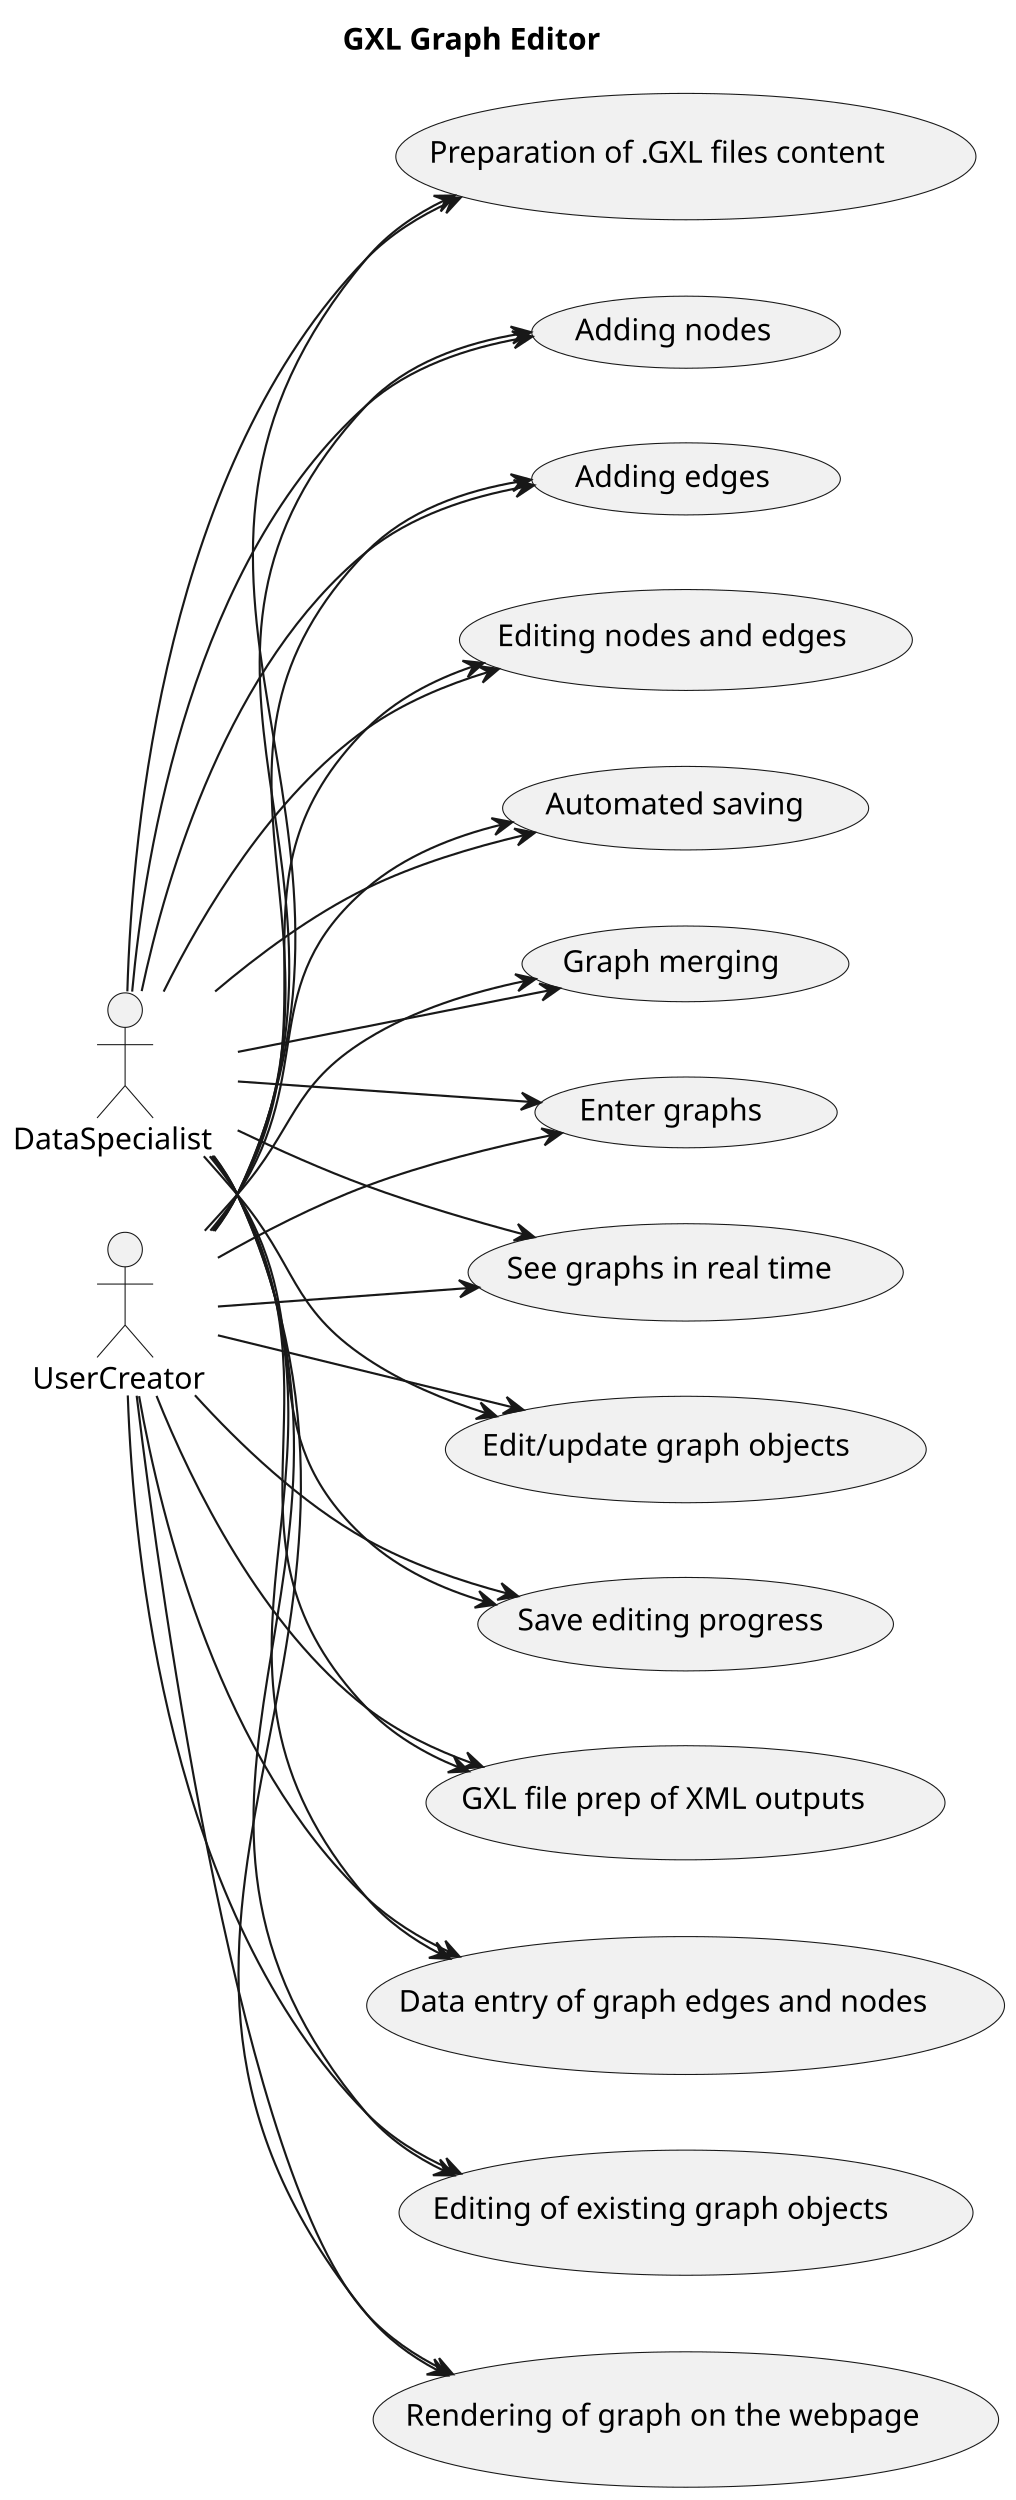
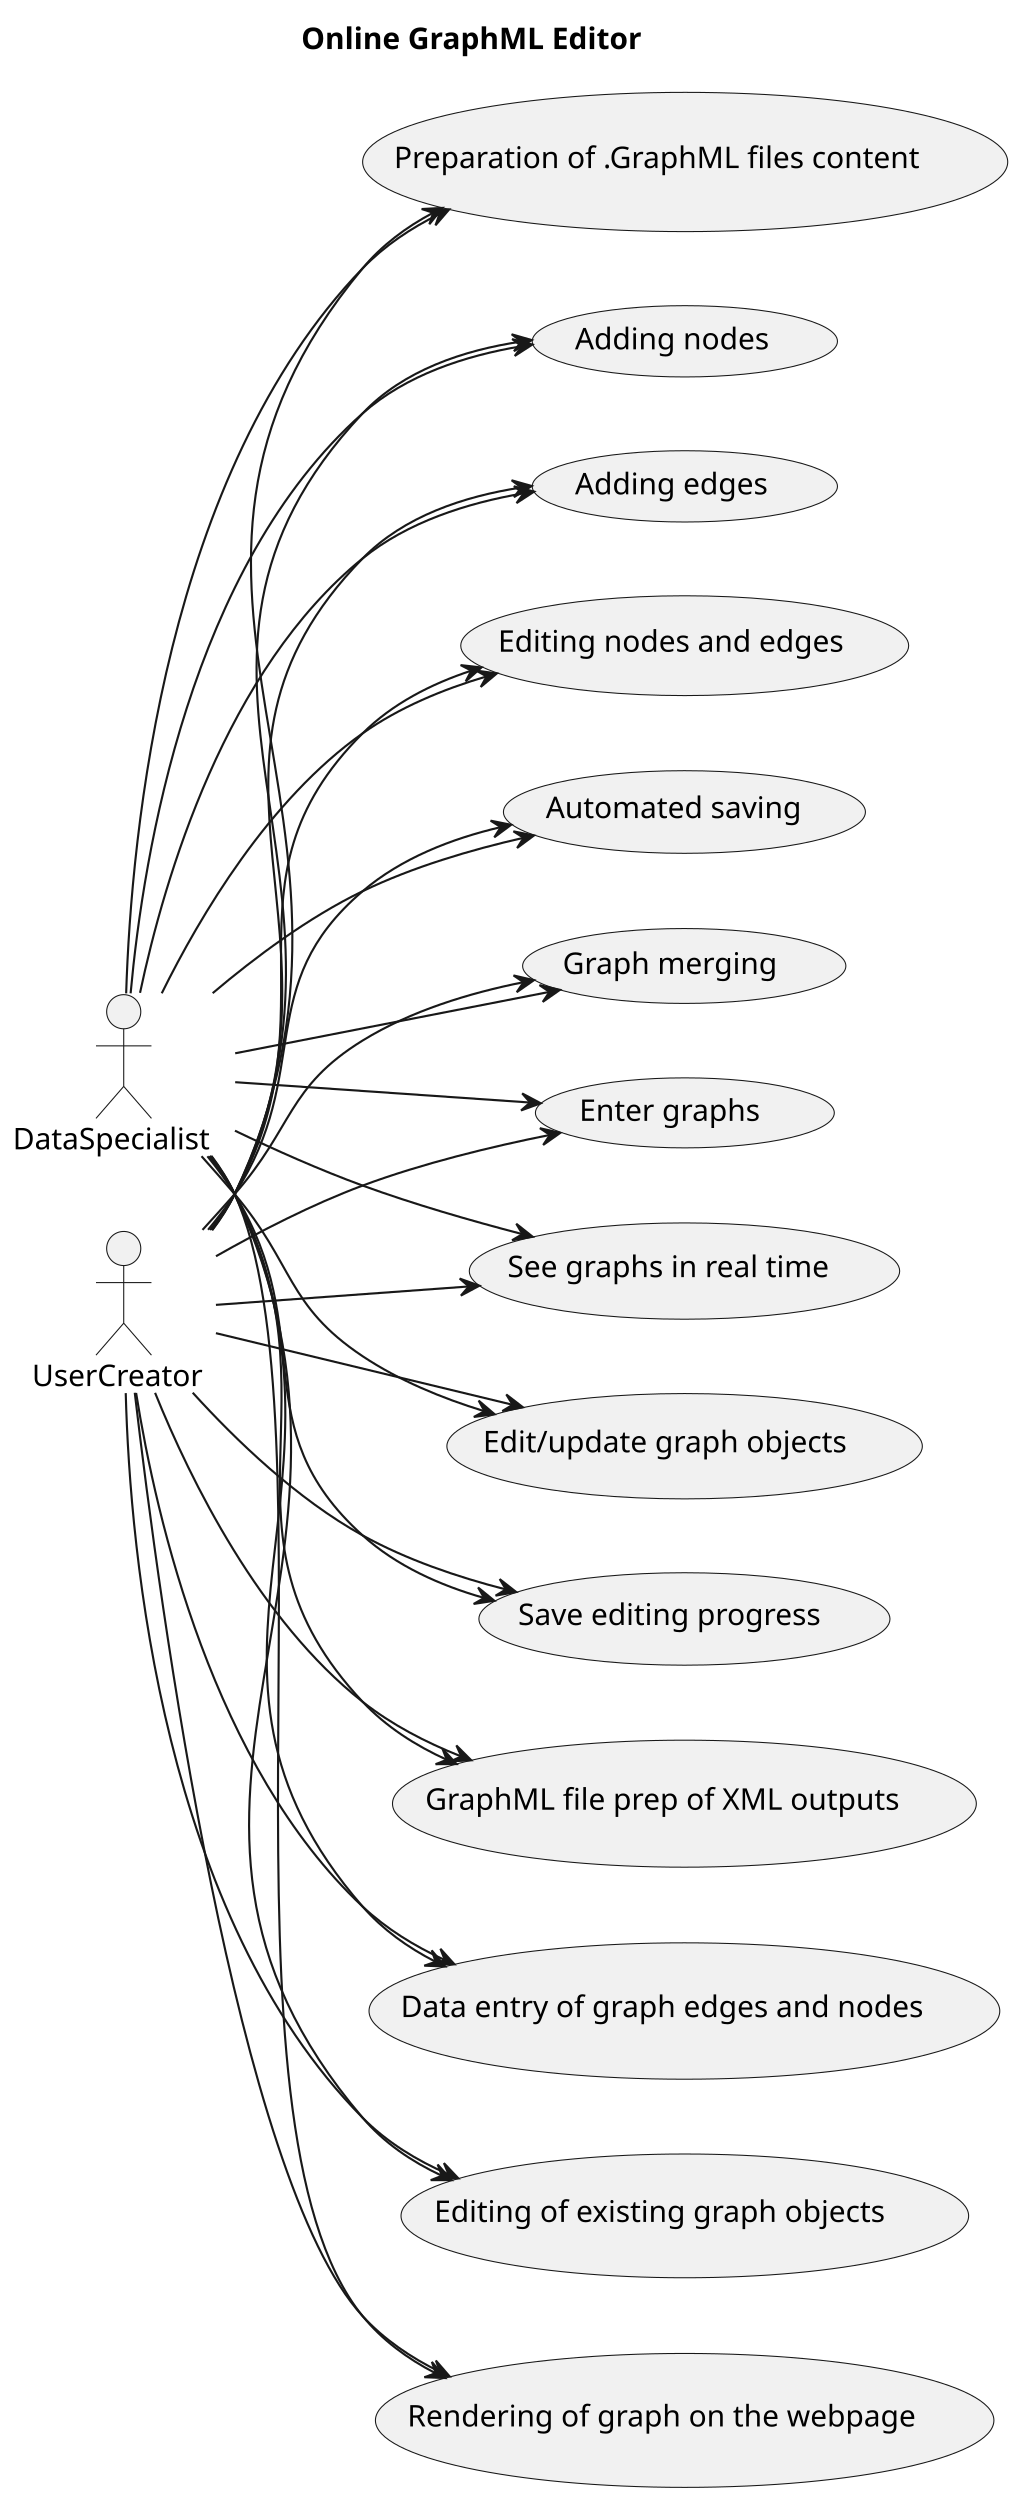
- <svg xmlns="http://www.w3.org/2000/svg" contentStyleType="text/css" height="1159px" preserveAspectRatio="none" style="width:471px;height:1159px;background:#FFFFFF;" version="1.1" viewBox="0 0 471 1159" width="471px" zoomAndPan="magnify">
+ <svg xmlns="http://www.w3.org/2000/svg" contentStyleType="text/css" height="1172px" preserveAspectRatio="none" style="width:478px;height:1172px;background:#FFFFFF;" version="1.1" viewBox="0 0 478 1172" width="478px" zoomAndPan="magnify">
  <defs />
  <g>
-     <text fill="#000000" font-family="sans-serif" font-size="14" font-weight="bold" lengthAdjust="spacing" textLength="140" x="158.848" y="22.995">GXL Graph Editor</text>
+     <text fill="#000000" font-family="sans-serif" font-size="14" font-weight="bold" lengthAdjust="spacing" textLength="182" x="141.21" y="22.995">Online GraphML Editor</text>
    <g id="elem_DS">
-       <ellipse cx="58" cy="468.297" fill="#F1F1F1" rx="8" ry="8" style="stroke:#181818;stroke-width:0.5;" />
-       <path d="M58,476.297 L58,503.297 M45,484.297 L71,484.297 M58,503.297 L45,518.297 M58,503.297 L71,518.297 " fill="none" style="stroke:#181818;stroke-width:0.5;" />
-       <text fill="#000000" font-family="sans-serif" font-size="14" lengthAdjust="spacing" textLength="104" x="6" y="532.792">DataSpecialist</text>
+       <ellipse cx="58" cy="474.297" fill="#F1F1F1" rx="8" ry="8" style="stroke:#181818;stroke-width:0.5;" />
+       <path d="M58,482.297 L58,509.297 M45,490.297 L71,490.297 M58,509.297 L45,524.297 M58,509.297 L71,524.297 " fill="none" style="stroke:#181818;stroke-width:0.5;" />
+       <text fill="#000000" font-family="sans-serif" font-size="14" lengthAdjust="spacing" textLength="104" x="6" y="538.792">DataSpecialist</text>
    </g>
    <g id="elem_UC">
-       <ellipse cx="58" cy="579.297" fill="#F1F1F1" rx="8" ry="8" style="stroke:#181818;stroke-width:0.5;" />
-       <path d="M58,587.297 L58,614.297 M45,595.297 L71,595.297 M58,614.297 L45,629.297 M58,614.297 L71,629.297 " fill="none" style="stroke:#181818;stroke-width:0.5;" />
-       <text fill="#000000" font-family="sans-serif" font-size="14" lengthAdjust="spacing" textLength="86" x="15" y="643.792">UserCreator</text>
+       <ellipse cx="58" cy="585.297" fill="#F1F1F1" rx="8" ry="8" style="stroke:#181818;stroke-width:0.5;" />
+       <path d="M58,593.297 L58,620.297 M45,601.297 L71,601.297 M58,620.297 L45,635.297 M58,620.297 L71,635.297 " fill="none" style="stroke:#181818;stroke-width:0.5;" />
+       <text fill="#000000" font-family="sans-serif" font-size="14" lengthAdjust="spacing" textLength="86" x="15" y="649.792">UserCreator</text>
    </g>
    <g id="elem_EnterGraphs">
-       <ellipse cx="318.063" cy="515.71" fill="#F1F1F1" rx="70.063" ry="16.413" style="stroke:#181818;stroke-width:0.5;" />
-       <text fill="#000000" font-family="sans-serif" font-size="14" lengthAdjust="spacing" textLength="93" x="268.563" y="519.457">Enter graphs</text>
+       <ellipse cx="321.063" cy="521.71" fill="#F1F1F1" rx="70.063" ry="16.413" style="stroke:#181818;stroke-width:0.5;" />
+       <text fill="#000000" font-family="sans-serif" font-size="14" lengthAdjust="spacing" textLength="93" x="271.563" y="525.457">Enter graphs</text>
    </g>
    <g id="elem_SeeGraphs">
-       <ellipse cx="317.882" cy="589.873" fill="#F1F1F1" rx="100.882" ry="22.576" style="stroke:#181818;stroke-width:0.5;" />
-       <text fill="#000000" font-family="sans-serif" font-size="14" lengthAdjust="spacing" textLength="166" x="234.882" y="592.72">See graphs in real time</text>
+       <ellipse cx="320.882" cy="595.873" fill="#F1F1F1" rx="100.882" ry="22.576" style="stroke:#181818;stroke-width:0.5;" />
+       <text fill="#000000" font-family="sans-serif" font-size="14" lengthAdjust="spacing" textLength="166" x="237.882" y="598.72">See graphs in real time</text>
    </g>
    <g id="elem_EditGraphObjects">
-       <ellipse cx="317.944" cy="671.986" fill="#F1F1F1" rx="111.444" ry="24.689" style="stroke:#181818;stroke-width:0.5;" />
-       <text fill="#000000" font-family="sans-serif" font-size="14" lengthAdjust="spacing" textLength="189" x="223.444" y="674.832">Edit/update graph objects</text>
+       <ellipse cx="320.944" cy="677.986" fill="#F1F1F1" rx="111.444" ry="24.689" style="stroke:#181818;stroke-width:0.5;" />
+       <text fill="#000000" font-family="sans-serif" font-size="14" lengthAdjust="spacing" textLength="189" x="226.444" y="680.832">Edit/update graph objects</text>
    </g>
    <g id="elem_SaveProgress">
-       <ellipse cx="317.859" cy="752.969" fill="#F1F1F1" rx="96.359" ry="21.672" style="stroke:#181818;stroke-width:0.5;" />
-       <text fill="#000000" font-family="sans-serif" font-size="14" lengthAdjust="spacing" textLength="156" x="239.859" y="755.815">Save editing progress</text>
+       <ellipse cx="320.859" cy="758.969" fill="#F1F1F1" rx="96.359" ry="21.672" style="stroke:#181818;stroke-width:0.5;" />
+       <text fill="#000000" font-family="sans-serif" font-size="14" lengthAdjust="spacing" textLength="156" x="242.859" y="761.815">Save editing progress</text>
    </g>
-     <g id="elem_PrepareGXL">
-       <ellipse cx="317.803" cy="835.757" fill="#F1F1F1" rx="120.303" ry="26.46" style="stroke:#181818;stroke-width:0.5;" />
-       <text fill="#000000" font-family="sans-serif" font-size="14" lengthAdjust="spacing" textLength="208" x="213.803" y="838.604">GXL file prep of XML outputs</text>
+     <g id="elem_PrepareGraphML">
+       <ellipse cx="320.851" cy="845.567" fill="#F1F1F1" rx="136.851" ry="29.77" style="stroke:#181818;stroke-width:0.5;" />
+       <text fill="#000000" font-family="sans-serif" font-size="14" lengthAdjust="spacing" textLength="243" x="199.351" y="848.414">GraphML file prep of XML outputs</text>
    </g>
    <g id="elem_DataEntry">
-       <ellipse cx="317.848" cy="929.766" fill="#F1F1F1" rx="147.848" ry="31.97" style="stroke:#181818;stroke-width:0.5;" />
-       <text fill="#000000" font-family="sans-serif" font-size="14" lengthAdjust="spacing" textLength="266" x="184.848" y="932.613">Data entry of graph edges and nodes</text>
+       <ellipse cx="320.848" cy="942.766" fill="#F1F1F1" rx="147.848" ry="31.97" style="stroke:#181818;stroke-width:0.5;" />
+       <text fill="#000000" font-family="sans-serif" font-size="14" lengthAdjust="spacing" textLength="266" x="187.848" y="945.613">Data entry of graph edges and nodes</text>
    </g>
    <g id="elem_EditGraphObjects2">
-       <ellipse cx="318.047" cy="1025.806" fill="#F1F1F1" rx="133.047" ry="29.009" style="stroke:#181818;stroke-width:0.5;" />
-       <text fill="#000000" font-family="sans-serif" font-size="14" lengthAdjust="spacing" textLength="235" x="200.547" y="1028.653">Editing of existing graph objects</text>
+       <ellipse cx="321.047" cy="1038.806" fill="#F1F1F1" rx="133.047" ry="29.009" style="stroke:#181818;stroke-width:0.5;" />
+       <text fill="#000000" font-family="sans-serif" font-size="14" lengthAdjust="spacing" textLength="235" x="203.547" y="1041.653">Editing of existing graph objects</text>
    </g>
    <g id="elem_RenderGraph">
-       <ellipse cx="317.972" cy="1121.691" fill="#F1F1F1" rx="144.972" ry="31.394" style="stroke:#181818;stroke-width:0.5;" />
-       <text fill="#000000" font-family="sans-serif" font-size="14" lengthAdjust="spacing" textLength="260" x="187.972" y="1124.538">Rendering of graph on the webpage</text>
+       <ellipse cx="320.972" cy="1134.691" fill="#F1F1F1" rx="144.972" ry="31.394" style="stroke:#181818;stroke-width:0.5;" />
+       <text fill="#000000" font-family="sans-serif" font-size="14" lengthAdjust="spacing" textLength="260" x="190.972" y="1137.538">Rendering of graph on the webpage</text>
    </g>
-     <g id="elem_PrepareGXLContent">
-       <ellipse cx="317.972" cy="72.591" fill="#F1F1F1" rx="134.472" ry="29.294" style="stroke:#181818;stroke-width:0.5;" />
-       <text fill="#000000" font-family="sans-serif" font-size="14" lengthAdjust="spacing" textLength="238" x="198.972" y="75.438">Preparation of .GXL files content</text>
+     <g id="elem_PrepareGraphMLContent">
+       <ellipse cx="321.21" cy="75.939" fill="#F1F1F1" rx="151.21" ry="32.642" style="stroke:#181818;stroke-width:0.5;" />
+       <text fill="#000000" font-family="sans-serif" font-size="14" lengthAdjust="spacing" textLength="273" x="184.71" y="78.785">Preparation of .GraphML files content</text>
    </g>
    <g id="elem_AddNodes">
-       <ellipse cx="318.053" cy="154.007" fill="#F1F1F1" rx="71.553" ry="16.711" style="stroke:#181818;stroke-width:0.5;" />
-       <text fill="#000000" font-family="sans-serif" font-size="14" lengthAdjust="spacing" textLength="97" x="266.553" y="157.755">Adding nodes</text>
+       <ellipse cx="321.053" cy="160.007" fill="#F1F1F1" rx="71.553" ry="16.711" style="stroke:#181818;stroke-width:0.5;" />
+       <text fill="#000000" font-family="sans-serif" font-size="14" lengthAdjust="spacing" textLength="97" x="269.553" y="163.755">Adding nodes</text>
    </g>
    <g id="elem_AddEdges">
-       <ellipse cx="318.053" cy="222.007" fill="#F1F1F1" rx="71.553" ry="16.711" style="stroke:#181818;stroke-width:0.5;" />
-       <text fill="#000000" font-family="sans-serif" font-size="14" lengthAdjust="spacing" textLength="97" x="266.553" y="225.755">Adding edges</text>
+       <ellipse cx="321.053" cy="228.007" fill="#F1F1F1" rx="71.553" ry="16.711" style="stroke:#181818;stroke-width:0.5;" />
+       <text fill="#000000" font-family="sans-serif" font-size="14" lengthAdjust="spacing" textLength="97" x="269.553" y="231.755">Adding edges</text>
    </g>
    <g id="elem_EditNodesAndEdges">
-       <ellipse cx="317.991" cy="296.695" fill="#F1F1F1" rx="104.991" ry="23.398" style="stroke:#181818;stroke-width:0.5;" />
-       <text fill="#000000" font-family="sans-serif" font-size="14" lengthAdjust="spacing" textLength="175" x="230.491" y="299.542">Editing nodes and edges</text>
+       <ellipse cx="320.991" cy="302.695" fill="#F1F1F1" rx="104.991" ry="23.398" style="stroke:#181818;stroke-width:0.5;" />
+       <text fill="#000000" font-family="sans-serif" font-size="14" lengthAdjust="spacing" textLength="175" x="233.491" y="305.542">Editing nodes and edges</text>
    </g>
    <g id="elem_AutomatedSaving">
-       <ellipse cx="317.859" cy="374.669" fill="#F1F1F1" rx="84.859" ry="19.372" style="stroke:#181818;stroke-width:0.5;" />
-       <text fill="#000000" font-family="sans-serif" font-size="14" lengthAdjust="spacing" textLength="130" x="252.859" y="377.515">Automated saving</text>
+       <ellipse cx="320.859" cy="380.669" fill="#F1F1F1" rx="84.859" ry="19.372" style="stroke:#181818;stroke-width:0.5;" />
+       <text fill="#000000" font-family="sans-serif" font-size="14" lengthAdjust="spacing" textLength="130" x="255.859" y="383.515">Automated saving</text>
    </g>
    <g id="elem_GraphMerging">
-       <ellipse cx="317.775" cy="446.852" fill="#F1F1F1" rx="75.775" ry="17.555" style="stroke:#181818;stroke-width:0.5;" />
-       <text fill="#000000" font-family="sans-serif" font-size="14" lengthAdjust="spacing" textLength="108" x="260.775" y="450.599">Graph merging</text>
+       <ellipse cx="320.775" cy="452.852" fill="#F1F1F1" rx="75.775" ry="17.555" style="stroke:#181818;stroke-width:0.5;" />
+       <text fill="#000000" font-family="sans-serif" font-size="14" lengthAdjust="spacing" textLength="108" x="263.775" y="456.599">Graph merging</text>
    </g>
    <g id="link_DS_EnterGraphs">
-       <path d="M110.281,501.375 C148.974,504.074 202.539,507.811 245.447,510.805 " fill="none" id="DS-to-EnterGraphs" style="stroke:#181818;stroke-width:1.0;" />
-       <polygon fill="#181818" points="250.625,511.166,241.924,506.551,245.637,510.819,241.369,514.531,250.625,511.166" style="stroke:#181818;stroke-width:1.0;" />
+       <path d="M110.254,507.332 C149.707,510.053 204.714,513.846 248.498,516.866 " fill="none" id="DS-to-EnterGraphs" style="stroke:#181818;stroke-width:1.0;" />
+       <polygon fill="#181818" points="253.508,517.211,244.805,512.601,248.52,516.867,244.254,520.582,253.508,517.211" style="stroke:#181818;stroke-width:1.0;" />
    </g>
    <g id="link_DS_SeeGraphs">
-       <path d="M110.166,524.021 C128.716,532.923 150.023,542.462 170,549.797 C193.295,558.35 219.261,566.007 242.81,572.276 " fill="none" id="DS-to-SeeGraphs" style="stroke:#181818;stroke-width:1.0;" />
-       <polygon fill="#181818" points="247.797,573.592,240.115,567.428,242.963,572.316,238.074,575.163,247.797,573.592" style="stroke:#181818;stroke-width:1.0;" />
+       <path d="M110.146,530.078 C128.694,538.985 150.005,548.513 170,555.797 C193.878,564.496 220.517,572.213 244.642,578.492 " fill="none" id="DS-to-SeeGraphs" style="stroke:#181818;stroke-width:1.0;" />
+       <polygon fill="#181818" points="249.75,579.81,242.034,573.689,244.908,578.561,240.036,581.436,249.75,579.81" style="stroke:#181818;stroke-width:1.0;" />
    </g>
    <g id="link_DS_EditGraphObjects">
-       <path d="M94.478,536.038 C99.75,541.926 105.066,547.981 110,553.797 C137.839,586.615 134.25,605.839 170,629.797 C186.566,640.899 206.07,649.101 225.361,655.151 " fill="none" id="DS-to-EditGraphObjects" style="stroke:#181818;stroke-width:1.0;" />
-       <polygon fill="#181818" points="230.258,656.643,222.814,650.194,225.475,655.186,220.483,657.846,230.258,656.643" style="stroke:#181818;stroke-width:1.0;" />
+       <path d="M94.478,542.038 C99.75,547.926 105.066,553.981 110,559.797 C137.839,592.615 134.187,611.934 170,635.797 C187.012,647.133 207.057,655.436 226.859,661.509 " fill="none" id="DS-to-EditGraphObjects" style="stroke:#181818;stroke-width:1.0;" />
+       <polygon fill="#181818" points="231.887,663.006,224.403,656.603,227.095,661.579,222.12,664.27,231.887,663.006" style="stroke:#181818;stroke-width:1.0;" />
    </g>
    <g id="link_DS_SaveProgress">
-       <path d="M97.231,536.057 C101.886,541.744 106.296,547.739 110,553.797 C149.615,618.594 113.695,662.83 170,713.797 C185.249,727.6 204.828,736.614 224.692,742.475 " fill="none" id="DS-to-SaveProgress" style="stroke:#181818;stroke-width:1.0;" />
-       <polygon fill="#181818" points="229.745,743.898,222.167,737.607,224.932,742.542,219.998,745.308,229.745,743.898" style="stroke:#181818;stroke-width:1.0;" />
+       <path d="M97.231,542.057 C101.886,547.744 106.296,553.739 110,559.797 C149.615,624.594 113.569,668.97 170,719.797 C185.826,734.051 206.205,743.219 226.809,749.083 " fill="none" id="DS-to-SaveProgress" style="stroke:#181818;stroke-width:1.0;" />
+       <polygon fill="#181818" points="231.767,750.431,224.131,744.211,226.942,749.12,222.033,751.931,231.767,750.431" style="stroke:#181818;stroke-width:1.0;" />
    </g>
-     <g id="link_DS_PrepareGXL">
-       <path d="M98.127,536.008 C102.585,541.659 106.703,547.657 110,553.797 C161.611,649.903 94.574,712.987 170,791.797 C181.685,804.006 196.605,812.866 212.44,819.287 " fill="none" id="DS-to-PrepareGXL" style="stroke:#181818;stroke-width:1.0;" />
-       <polygon fill="#181818" points="217.381,821.203,210.435,814.22,212.719,819.395,207.544,821.679,217.381,821.203" style="stroke:#181818;stroke-width:1.0;" />
+     <g id="link_DS_PrepareGraphML">
+       <path d="M98.127,542.008 C102.585,547.659 106.703,553.657 110,559.797 C161.611,655.903 95.321,718.279 170,797.797 C180.941,809.447 194.706,818.28 209.435,824.974 " fill="none" id="DS-to-PrepareGraphML" style="stroke:#181818;stroke-width:1.0;" />
+       <polygon fill="#181818" points="214.035,826.984,207.388,819.716,209.453,824.983,204.186,827.048,214.035,826.984" style="stroke:#181818;stroke-width:1.0;" />
    </g>
    <g id="link_DS_DataEntry">
-       <path d="M98.506,535.812 C102.903,541.494 106.904,547.553 110,553.797 C175.451,685.782 73.694,768.311 170,879.797 C179.338,890.607 191.109,899.084 203.906,905.731 " fill="none" id="DS-to-DataEntry" style="stroke:#181818;stroke-width:1.0;" />
-       <polygon fill="#181818" points="208.664,908.098,202.387,900.508,204.187,905.871,198.824,907.671,208.664,908.098" style="stroke:#181818;stroke-width:1.0;" />
+       <path d="M98.532,541.799 C102.925,547.484 106.917,553.547 110,559.797 C176.716,695.059 70.96,780.052 170,893.797 C179.373,904.562 191.144,912.975 203.949,919.547 " fill="none" id="DS-to-DataEntry" style="stroke:#181818;stroke-width:1.0;" />
+       <polygon fill="#181818" points="208.711,921.886,202.396,914.328,204.223,919.682,198.869,921.509,208.711,921.886" style="stroke:#181818;stroke-width:1.0;" />
    </g>
    <g id="link_DS_EditGraphObjects2">
-       <path d="M99.002,536.015 C103.261,541.623 107.092,547.608 110,553.797 C191.322,726.843 46.281,834.017 170,979.797 C179.716,991.246 192.242,999.885 205.879,1006.397 " fill="none" id="DS-to-EditGraphObjects2" style="stroke:#181818;stroke-width:1.0;" />
-       <polygon fill="#181818" points="210.543,1008.524,204.014,1001.15,205.994,1006.449,200.695,1008.429,210.543,1008.524" style="stroke:#181818;stroke-width:1.0;" />
+       <path d="M99.015,542.008 C103.272,547.618 107.099,553.605 110,559.797 C192.436,735.724 44.029,844.887 170,992.797 C179.997,1004.535 192.905,1013.33 206.95,1019.912 " fill="none" id="DS-to-EditGraphObjects2" style="stroke:#181818;stroke-width:1.0;" />
+       <polygon fill="#181818" points="211.754,1022.06,205.171,1014.734,207.19,1020.019,201.905,1022.037,211.754,1022.06" style="stroke:#181818;stroke-width:1.0;" />
    </g>
    <g id="link_DS_RenderGraph">
-       <path d="M99.148,535.947 C103.383,541.567 107.169,547.573 110,553.797 C206.144,765.161 23.619,892.545 170,1072.797 C178.911,1083.77 190.358,1092.303 202.923,1098.935 " fill="none" id="DS-to-RenderGraph" style="stroke:#181818;stroke-width:1.0;" />
-       <polygon fill="#181818" points="207.6,1101.293,201.365,1093.669,203.136,1099.042,197.763,1100.813,207.6,1101.293" style="stroke:#181818;stroke-width:1.0;" />
+       <path d="M99.157,541.943 C103.391,547.563 107.173,553.571 110,559.797 C158.63,666.922 95.63,994.638 170,1085.797 C179.177,1097.046 190.983,1105.737 203.935,1112.448 " fill="none" id="DS-to-RenderGraph" style="stroke:#181818;stroke-width:1.0;" />
+       <polygon fill="#181818" points="208.756,1114.832,202.461,1107.258,204.274,1112.616,198.915,1114.429,208.756,1114.832" style="stroke:#181818;stroke-width:1.0;" />
    </g>
-     <g id="link_DS_PrepareGXLContent">
-       <path d="M59.041,459.603 C61.231,384.16 76.942,215.1 170,119.797 C180.847,108.687 194.316,100.197 208.664,93.717 " fill="none" id="DS-to-PrepareGXLContent" style="stroke:#181818;stroke-width:1.0;" />
-       <polygon fill="#181818" points="213.561,91.597,203.713,91.51,208.974,93.587,206.897,98.849,213.561,91.597" style="stroke:#181818;stroke-width:1.0;" />
+     <g id="link_DS_PrepareGraphMLContent">
+       <path d="M59.142,465.701 C61.512,390.433 77.529,221.67 170,125.797 C180.187,115.237 192.66,106.907 206.021,100.337 " fill="none" id="DS-to-PrepareGraphMLContent" style="stroke:#181818;stroke-width:1.0;" />
+       <polygon fill="#181818" points="210.584,98.167,200.738,98.396,206.063,100.303,204.156,105.629,210.584,98.167" style="stroke:#181818;stroke-width:1.0;" />
    </g>
    <g id="link_DS_AddNodes">
-       <path d="M61.267,459.707 C67.306,394.002 89.389,259.521 170,187.797 C189.631,170.33 216.448,161.332 241.805,156.847 " fill="none" id="DS-to-AddNodes" style="stroke:#181818;stroke-width:1.0;" />
-       <polygon fill="#181818" points="246.855,156.009,237.322,153.536,241.923,156.827,238.631,161.428,246.855,156.009" style="stroke:#181818;stroke-width:1.0;" />
+       <path d="M61.234,465.67 C67.224,399.908 89.232,265.343 170,193.797 C190.331,175.787 218.188,166.721 244.379,162.337 " fill="none" id="DS-to-AddNodes" style="stroke:#181818;stroke-width:1.0;" />
+       <polygon fill="#181818" points="249.592,161.517,240.081,158.959,244.652,162.292,241.32,166.863,249.592,161.517" style="stroke:#181818;stroke-width:1.0;" />
    </g>
    <g id="link_DS_AddEdges">
-       <path d="M65.681,459.477 C77.156,405.564 105.875,308.081 170,255.797 C190.365,239.193 217.341,230.38 242.62,225.803 " fill="none" id="DS-to-AddEdges" style="stroke:#181818;stroke-width:1.0;" />
-       <polygon fill="#181818" points="247.651,224.943,238.106,222.514,242.722,225.784,239.452,230.4,247.651,224.943" style="stroke:#181818;stroke-width:1.0;" />
+       <path d="M65.65,465.439 C77.087,411.48 105.76,313.94 170,261.797 C191.089,244.68 219.1,235.797 245.204,231.308 " fill="none" id="DS-to-AddEdges" style="stroke:#181818;stroke-width:1.0;" />
+       <polygon fill="#181818" points="250.397,230.468,240.873,227.959,245.461,231.268,242.153,235.856,250.397,230.468" style="stroke:#181818;stroke-width:1.0;" />
    </g>
    <g id="link_DS_EditNodesAndEdges">
-       <path d="M75.864,459.709 C93.983,423.125 126.192,368.949 170,337.797 C186.621,325.978 206.537,317.559 226.265,311.565 " fill="none" id="DS-to-EditNodesAndEdges" style="stroke:#181818;stroke-width:1.0;" />
-       <polygon fill="#181818" points="231.274,310.093,221.511,308.793,226.477,311.503,223.767,316.469,231.274,310.093" style="stroke:#181818;stroke-width:1.0;" />
+       <path d="M75.829,465.66 C93.922,429.039 126.112,374.835 170,343.797 C187.141,331.675 207.71,323.134 228.042,317.117 " fill="none" id="DS-to-EditNodesAndEdges" style="stroke:#181818;stroke-width:1.0;" />
+       <polygon fill="#181818" points="232.925,315.718,223.171,314.351,228.118,317.095,225.375,322.042,232.925,315.718" style="stroke:#181818;stroke-width:1.0;" />
    </g>
    <g id="link_DS_AutomatedSaving">
-       <path d="M99.726,459.651 C119.615,442.826 144.682,424.117 170,411.797 C192.645,400.778 218.9,392.827 242.903,387.19 " fill="none" id="DS-to-AutomatedSaving" style="stroke:#181818;stroke-width:1.0;" />
-       <polygon fill="#181818" points="247.989,386.022,238.322,384.136,243.116,387.14,240.112,391.934,247.989,386.022" style="stroke:#181818;stroke-width:1.0;" />
+       <path d="M99.699,465.597 C119.583,448.76 144.653,430.057 170,417.797 C193.429,406.465 220.647,398.408 245.416,392.771 " fill="none" id="DS-to-AutomatedSaving" style="stroke:#181818;stroke-width:1.0;" />
+       <polygon fill="#181818" points="250.335,391.675,240.681,389.728,245.455,392.762,242.42,397.536,250.335,391.675" style="stroke:#181818;stroke-width:1.0;" />
    </g>
    <g id="link_DS_GraphMerging">
-       <path d="M110.281,487.66 C151.741,479.465 210.276,467.894 254.48,459.156 " fill="none" id="DS-to-GraphMerging" style="stroke:#181818;stroke-width:1.0;" />
-       <polygon fill="#181818" points="259.526,458.158,249.921,455.98,254.621,459.128,251.473,463.828,259.526,458.158" style="stroke:#181818;stroke-width:1.0;" />
+       <path d="M110.254,493.782 C152.423,485.542 212.361,473.83 257.372,465.035 " fill="none" id="DS-to-GraphMerging" style="stroke:#181818;stroke-width:1.0;" />
+       <polygon fill="#181818" points="262.507,464.031,252.906,461.833,257.6,464.991,254.442,469.684,262.507,464.031" style="stroke:#181818;stroke-width:1.0;" />
    </g>
    <g id="link_UC_EnterGraphs">
-       <path d="M101.007,583.118 C121.275,571.611 146.289,558.666 170,549.797 C197.37,539.56 228.8,531.788 255.555,526.277 " fill="none" id="UC-to-EnterGraphs" style="stroke:#181818;stroke-width:1.0;" />
-       <polygon fill="#181818" points="260.494,525.275,250.878,523.144,255.594,526.269,252.469,530.985,260.494,525.275" style="stroke:#181818;stroke-width:1.0;" />
+       <path d="M101.252,588.922 C121.469,577.443 146.371,564.576 170,555.797 C198.041,545.379 230.265,537.568 257.641,532.077 " fill="none" id="UC-to-EnterGraphs" style="stroke:#181818;stroke-width:1.0;" />
+       <polygon fill="#181818" points="262.695,531.079,253.09,528.901,257.79,532.049,254.642,536.749,262.695,531.079" style="stroke:#181818;stroke-width:1.0;" />
    </g>
    <g id="link_UC_SeeGraphs">
-       <path d="M101.026,605.702 C132.32,603.397 176.395,600.152 216.575,597.193 " fill="none" id="UC-to-SeeGraphs" style="stroke:#181818;stroke-width:1.0;" />
-       <polygon fill="#181818" points="221.962,596.796,212.692,593.468,216.976,597.163,213.28,601.446,221.962,596.796" style="stroke:#181818;stroke-width:1.0;" />
+       <path d="M101.224,611.723 C133.25,609.392 178.628,606.088 219.761,603.094 " fill="none" id="UC-to-SeeGraphs" style="stroke:#181818;stroke-width:1.0;" />
+       <polygon fill="#181818" points="224.755,602.731,215.488,599.397,219.768,603.095,216.07,607.376,224.755,602.731" style="stroke:#181818;stroke-width:1.0;" />
    </g>
    <g id="link_UC_EditGraphObjects">
-       <path d="M101.026,619.059 C137.948,628.075 192.663,641.436 237.781,652.453 " fill="none" id="UC-to-EditGraphObjects" style="stroke:#181818;stroke-width:1.0;" />
-       <polygon fill="#181818" points="242.673,653.647,234.878,647.627,237.816,652.461,232.981,655.398,242.673,653.647" style="stroke:#181818;stroke-width:1.0;" />
+       <path d="M101.224,624.989 C138.67,634.028 194.37,647.472 240.195,658.534 " fill="none" id="UC-to-EditGraphObjects" style="stroke:#181818;stroke-width:1.0;" />
+       <polygon fill="#181818" points="245.164,659.733,237.355,653.731,240.304,658.559,235.476,661.507,245.164,659.733" style="stroke:#181818;stroke-width:1.0;" />
    </g>
    <g id="link_UC_SaveProgress">
-       <path d="M90.372,646.838 C110.859,669.366 139.415,696.75 170,713.797 C189.941,724.911 213.18,732.967 235.215,738.762 " fill="none" id="UC-to-SaveProgress" style="stroke:#181818;stroke-width:1.0;" />
-       <polygon fill="#181818" points="240.192,740.038,232.467,733.928,235.349,738.796,230.481,741.678,240.192,740.038" style="stroke:#181818;stroke-width:1.0;" />
+       <path d="M90.342,652.892 C110.818,675.44 139.372,702.826 170,719.797 C190.459,731.133 214.318,739.268 236.91,745.068 " fill="none" id="UC-to-SaveProgress" style="stroke:#181818;stroke-width:1.0;" />
+       <polygon fill="#181818" points="242.012,746.344,234.251,740.28,237.161,745.131,232.31,748.041,242.012,746.344" style="stroke:#181818;stroke-width:1.0;" />
    </g>
-     <g id="link_UC_PrepareGXL">
-       <path d="M72.568,647.134 C89.211,688.717 121.35,754.179 170,791.797 C184.351,802.894 201.469,811.2 218.866,817.416 " fill="none" id="UC-to-PrepareGXL" style="stroke:#181818;stroke-width:1.0;" />
-       <polygon fill="#181818" points="223.778,819.114,216.578,812.394,219.052,817.481,213.965,819.955,223.778,819.114" style="stroke:#181818;stroke-width:1.0;" />
+     <g id="link_UC_PrepareGraphML">
+       <path d="M72.702,652.962 C89.464,694.393 121.707,759.722 170,797.797 C183.524,808.459 199.473,816.781 215.835,823.268 " fill="none" id="UC-to-PrepareGraphML" style="stroke:#181818;stroke-width:1.0;" />
+       <polygon fill="#181818" points="220.924,825.222,213.957,818.26,216.256,823.429,211.088,825.729,220.924,825.222" style="stroke:#181818;stroke-width:1.0;" />
    </g>
    <g id="link_UC_DataEntry">
-       <path d="M64.484,647.263 C74.784,705.561 102.423,816.214 170,879.797 C181.024,890.17 194.285,898.397 208.27,904.922 " fill="none" id="UC-to-DataEntry" style="stroke:#181818;stroke-width:1.0;" />
-       <polygon fill="#181818" points="213.039,907.071,206.477,899.726,208.481,905.017,203.19,907.02,213.039,907.071" style="stroke:#181818;stroke-width:1.0;" />
+       <path d="M63.808,653.01 C73.324,712.732 100.075,828.138 170,893.797 C181.035,904.159 194.294,912.33 208.304,918.774 " fill="none" id="UC-to-DataEntry" style="stroke:#181818;stroke-width:1.0;" />
+       <polygon fill="#181818" points="213.081,920.894,206.478,913.586,208.511,918.865,203.232,920.898,213.081,920.894" style="stroke:#181818;stroke-width:1.0;" />
    </g>
    <g id="link_UC_EditGraphObjects2">
-       <path d="M59.242,646.921 C61.822,721.362 78.237,886.874 170,979.797 C180.889,990.823 194.38,999.214 208.738,1005.599 " fill="none" id="UC-to-EditGraphObjects2" style="stroke:#181818;stroke-width:1.0;" />
-       <polygon fill="#181818" points="213.638,1007.688,206.928,1000.478,209.039,1005.727,203.79,1007.837,213.638,1007.688" style="stroke:#181818;stroke-width:1.0;" />
+       <path d="M58.944,653.086 C60.961,728.699 76.377,898.049 170,992.797 C181.278,1004.21 195.308,1012.807 210.226,1019.278 " fill="none" id="UC-to-EditGraphObjects2" style="stroke:#181818;stroke-width:1.0;" />
+       <polygon fill="#181818" points="214.882,1021.219,208.112,1014.066,210.267,1019.296,205.036,1021.45,214.882,1021.219" style="stroke:#181818;stroke-width:1.0;" />
    </g>
    <g id="link_UC_RenderGraph">
-       <path d="M63.364,647.061 C75.428,746.507 112.213,1009.754 170,1072.797 C179.88,1083.576 192.192,1091.987 205.458,1098.549 " fill="none" id="UC-to-RenderGraph" style="stroke:#181818;stroke-width:1.0;" />
-       <polygon fill="#181818" points="209.991,1100.704,203.579,1093.229,205.475,1098.558,200.145,1100.454,209.991,1100.704" style="stroke:#181818;stroke-width:1.0;" />
+       <path d="M63.176,652.922 C74.901,753.338 111.161,1021.777 170,1085.797 C180.077,1096.761 192.637,1105.278 206.171,1111.893 " fill="none" id="UC-to-RenderGraph" style="stroke:#181818;stroke-width:1.0;" />
+       <polygon fill="#181818" points="210.796,1114.064,204.35,1106.618,206.27,1111.939,200.949,1113.859,210.796,1114.064" style="stroke:#181818;stroke-width:1.0;" />
    </g>
-     <g id="link_UC_PrepareGXLContent">
-       <path d="M99.507,570.701 C103.567,565.364 107.212,559.681 110,553.797 C193.386,377.831 44.651,268.81 170,119.797 C179.762,108.187 192.394,99.417 206.149,92.797 " fill="none" id="UC-to-PrepareGXLContent" style="stroke:#181818;stroke-width:1.0;" />
-       <polygon fill="#181818" points="210.854,90.637,201.006,90.765,206.312,92.727,204.35,98.032,210.854,90.637" style="stroke:#181818;stroke-width:1.0;" />
+     <g id="link_UC_PrepareGraphMLContent">
+       <path d="M99.507,576.701 C103.567,571.364 107.212,565.681 110,559.797 C193.386,383.831 45.569,275.578 170,125.797 C178.983,114.987 190.375,106.497 202.852,99.837 " fill="none" id="UC-to-PrepareGraphMLContent" style="stroke:#181818;stroke-width:1.0;" />
+       <polygon fill="#181818" points="207.495,97.467,197.66,97.995,203.041,99.739,201.296,105.12,207.495,97.467" style="stroke:#181818;stroke-width:1.0;" />
    </g>
    <g id="link_UC_AddNodes">
-       <path d="M99.364,570.632 C103.449,565.307 107.138,559.645 110,553.797 C182.453,405.736 57.279,308.07 170,187.797 C188.22,168.356 215.17,158.996 241.034,154.776 " fill="none" id="UC-to-AddNodes" style="stroke:#181818;stroke-width:1.0;" />
-       <polygon fill="#181818" points="246.19,153.999,236.694,151.387,241.246,154.745,237.888,159.297,246.19,153.999" style="stroke:#181818;stroke-width:1.0;" />
+       <path d="M99.364,576.632 C103.449,571.307 107.138,565.645 110,559.797 C182.453,411.736 57.015,313.822 170,193.797 C189.039,173.571 217.373,164.167 244.304,160.137 " fill="none" id="UC-to-AddNodes" style="stroke:#181818;stroke-width:1.0;" />
+       <polygon fill="#181818" points="249.314,159.437,239.851,156.709,244.361,160.123,240.948,164.633,249.314,159.437" style="stroke:#181818;stroke-width:1.0;" />
    </g>
    <g id="link_UC_AddEdges">
-       <path d="M99.159,570.53 C103.279,565.222 107.033,559.593 110,553.797 C171.569,433.539 75.844,352.686 170,255.797 C188.484,236.777 215.341,227.483 241.057,223.198 " fill="none" id="UC-to-AddEdges" style="stroke:#181818;stroke-width:1.0;" />
-       <polygon fill="#181818" points="246.183,222.406,236.678,219.826,241.242,223.169,237.899,227.732,246.183,222.406" style="stroke:#181818;stroke-width:1.0;" />
+       <path d="M99.159,576.53 C103.279,571.222 107.033,565.593 110,559.797 C171.569,439.539 75.632,358.478 170,261.797 C189.314,242.009 217.547,232.667 244.323,228.557 " fill="none" id="UC-to-AddEdges" style="stroke:#181818;stroke-width:1.0;" />
+       <polygon fill="#181818" points="249.303,227.849,239.83,225.154,244.353,228.552,240.955,233.074,249.303,227.849" style="stroke:#181818;stroke-width:1.0;" />
    </g>
    <g id="link_UC_EditNodesAndEdges">
-       <path d="M98.505,570.63 C102.79,565.266 106.762,559.595 110,553.797 C158.58,466.808 99.585,408.287 170,337.797 C183.436,324.347 200.888,315.216 219.05,309.039 " fill="none" id="UC-to-EditNodesAndEdges" style="stroke:#181818;stroke-width:1.0;" />
-       <polygon fill="#181818" points="224.189,307.374,214.394,306.343,219.433,308.915,216.86,313.953,224.189,307.374" style="stroke:#181818;stroke-width:1.0;" />
+       <path d="M98.505,576.63 C102.79,571.266 106.762,565.595 110,559.797 C158.58,472.808 99.402,414.104 170,343.797 C183.931,329.923 202.076,320.625 220.909,314.422 " fill="none" id="UC-to-EditNodesAndEdges" style="stroke:#181818;stroke-width:1.0;" />
+       <polygon fill="#181818" points="225.71,312.91,215.924,311.797,220.941,314.411,218.326,319.428,225.71,312.91" style="stroke:#181818;stroke-width:1.0;" />
    </g>
    <g id="link_UC_AutomatedSaving">
-       <path d="M97.54,570.517 C102.038,565.13 106.325,559.484 110,553.797 C147.187,496.254 117.988,456.394 170,411.797 C187.459,396.827 210.129,387.766 232.417,382.324 " fill="none" id="UC-to-AutomatedSaving" style="stroke:#181818;stroke-width:1.0;" />
-       <polygon fill="#181818" points="237.465,381.15,227.793,379.293,232.595,382.283,229.605,387.085,237.465,381.15" style="stroke:#181818;stroke-width:1.0;" />
+       <path d="M97.54,576.517 C102.038,571.13 106.325,565.484 110,559.797 C147.187,502.254 117.883,462.271 170,417.797 C188.096,402.355 211.657,393.172 234.725,387.764 " fill="none" id="UC-to-AutomatedSaving" style="stroke:#181818;stroke-width:1.0;" />
+       <polygon fill="#181818" points="239.638,386.667,229.982,384.725,234.758,387.757,231.726,392.533,239.638,386.667" style="stroke:#181818;stroke-width:1.0;" />
    </g>
    <g id="link_UC_GraphMerging">
-       <path d="M94.93,570.569 C100.036,564.986 105.185,559.274 110,553.797 C137.504,522.514 134.596,503.743 170,481.797 C191.949,468.191 218.754,459.874 243.434,454.79 " fill="none" id="UC-to-GraphMerging" style="stroke:#181818;stroke-width:1.0;" />
-       <polygon fill="#181818" points="248.34,453.815,238.734,451.642,243.436,454.788,240.29,459.49,248.34,453.815" style="stroke:#181818;stroke-width:1.0;" />
+       <path d="M94.93,576.569 C100.036,570.986 105.185,565.274 110,559.797 C137.504,528.514 134.546,509.663 170,487.797 C192.512,473.913 220.019,465.533 245.301,460.476 " fill="none" id="UC-to-GraphMerging" style="stroke:#181818;stroke-width:1.0;" />
+       <polygon fill="#181818" points="250.325,459.508,240.731,457.282,245.415,460.454,242.244,465.138,250.325,459.508" style="stroke:#181818;stroke-width:1.0;" />
    </g>
  </g>
</svg>
